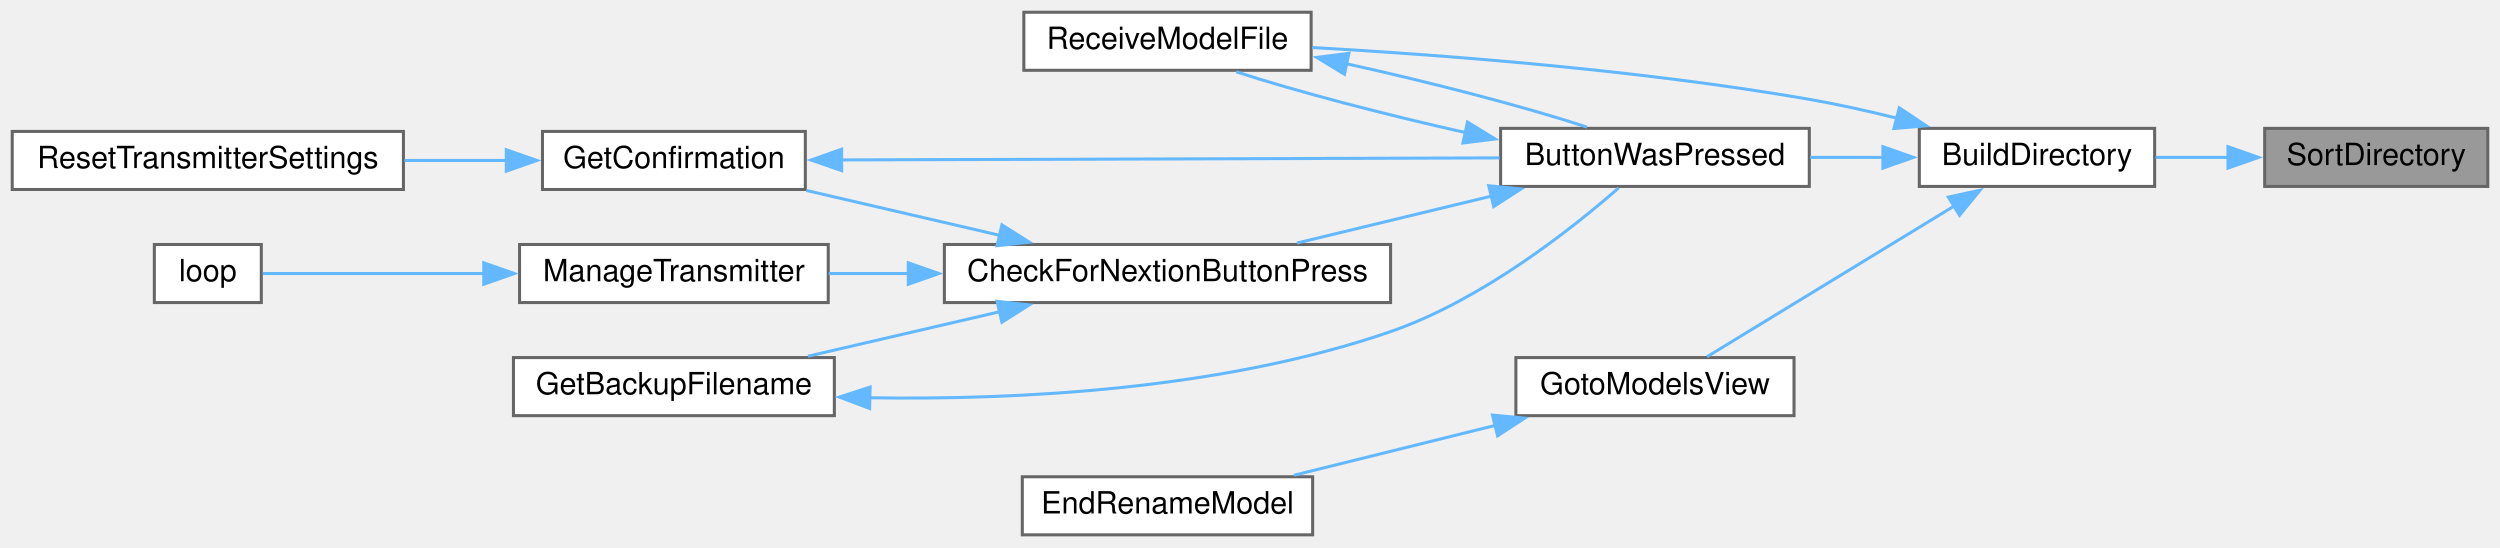
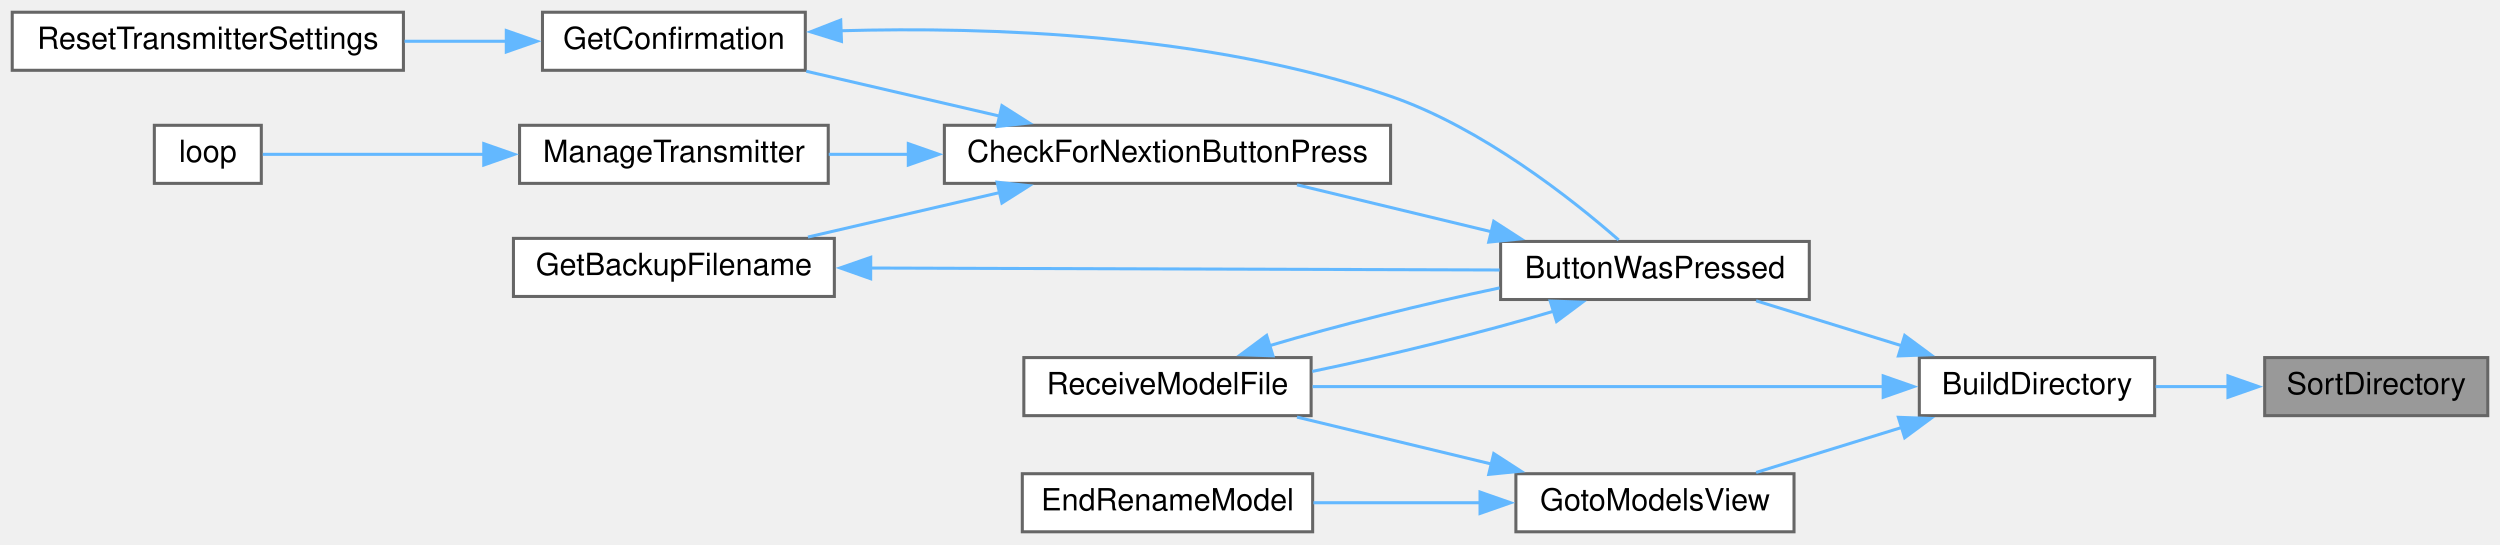
- <svg xmlns="http://www.w3.org/2000/svg" xmlns:xlink="http://www.w3.org/1999/xlink" width="818pt" height="179pt" viewBox="0.00 0.00 818.00 179.00">
-   <g id="graph0" class="graph" transform="scale(1 1) rotate(0) translate(4 175)">
+ <svg xmlns="http://www.w3.org/2000/svg" xmlns:xlink="http://www.w3.org/1999/xlink" width="818pt" height="178pt" viewBox="0.00 0.00 818.00 178.00">
+   <g id="graph0" class="graph" transform="scale(1 1) rotate(0) translate(4 174)">
    <g id="node1" class="node">
      <g id="a_node1">
        <a xlink:title=" ">
-           <polygon fill="#999999" stroke="#666666" points="810,-133 737,-133 737,-114 810,-114 810,-133" />
-           <text text-anchor="middle" x="773.5" y="-121" font-family="Helvetica,sans-Serif" font-size="10.00">SortDirectory</text>
+           <polygon fill="#999999" stroke="#666666" points="810,-57 737,-57 737,-38 810,-38 810,-57" />
+           <text text-anchor="middle" x="773.5" y="-45" font-family="Helvetica,sans-Serif" font-size="10.00">SortDirectory</text>
        </a>
      </g>
    </g>
    <g id="node2" class="node">
      <g id="a_node2">
        <a xlink:href="TransmitterCode_2src_2main_8cpp.html#affc6c0de18db71aa5ad8b4d241339731" target="_top" xlink:title=" ">
-           <polygon fill="white" stroke="#666666" points="701,-133 624,-133 624,-114 701,-114 701,-133" />
-           <text text-anchor="middle" x="662.5" y="-121" font-family="Helvetica,sans-Serif" font-size="10.00">BuildDirectory</text>
+           <polygon fill="white" stroke="#666666" points="701,-57 624,-57 624,-38 701,-38 701,-57" />
+           <text text-anchor="middle" x="662.5" y="-45" font-family="Helvetica,sans-Serif" font-size="10.00">BuildDirectory</text>
        </a>
      </g>
    </g>
    <g id="edge1" class="edge">
-       <path fill="none" stroke="#63b8ff" d="M725.09,-123.5C717.14,-123.5 708.99,-123.5 701.33,-123.5" />
-       <polygon fill="#63b8ff" stroke="#63b8ff" points="724.99,-127 734.99,-123.5 724.99,-120 724.99,-127" />
+       <path fill="none" stroke="#63b8ff" d="M725.09,-47.5C717.14,-47.5 708.99,-47.5 701.33,-47.5" />
+       <polygon fill="#63b8ff" stroke="#63b8ff" points="724.99,-51 734.99,-47.5 724.99,-44 724.99,-51" />
    </g>
    <g id="node3" class="node">
      <g id="a_node3">
        <a xlink:href="TransmitterCode_2src_2main_8cpp.html#a804fdbdd5eab4c596bbe8a23eecbe4d5" target="_top" xlink:title=" ">
-           <polygon fill="white" stroke="#666666" points="588,-133 487,-133 487,-114 588,-114 588,-133" />
-           <text text-anchor="middle" x="537.5" y="-121" font-family="Helvetica,sans-Serif" font-size="10.00">ButtonWasPressed</text>
+           <polygon fill="white" stroke="#666666" points="588,-95 487,-95 487,-76 588,-76 588,-95" />
+           <text text-anchor="middle" x="537.5" y="-83" font-family="Helvetica,sans-Serif" font-size="10.00">ButtonWasPressed</text>
        </a>
      </g>
    </g>
    <g id="edge2" class="edge">
-       <path fill="none" stroke="#63b8ff" d="M612.28,-123.5C604.38,-123.5 596.2,-123.5 588.29,-123.5" />
-       <polygon fill="#63b8ff" stroke="#63b8ff" points="612.08,-127 622.08,-123.5 612.08,-120 612.08,-127" />
+       <path fill="none" stroke="#63b8ff" d="M618.61,-60.75C602.84,-65.62 585.26,-71.05 570.6,-75.58" />
+       <polygon fill="#63b8ff" stroke="#63b8ff" points="619.22,-64.23 627.74,-57.93 617.15,-57.54 619.22,-64.23" />
    </g>
    <g id="node10" class="node">
      <g id="a_node10">
        <a xlink:href="TransmitterCode_2src_2main_8cpp.html#ab7c9edf843c732d7fe296564f39bc0dc" target="_top" xlink:title="RECEIVE A MODEL FILE.">
-           <polygon fill="white" stroke="#666666" points="425,-171 331,-171 331,-152 425,-152 425,-171" />
-           <text text-anchor="middle" x="378" y="-159" font-family="Helvetica,sans-Serif" font-size="10.00">ReceiveModelFile</text>
+           <polygon fill="white" stroke="#666666" points="425,-57 331,-57 331,-38 425,-38 425,-57" />
+           <text text-anchor="middle" x="378" y="-45" font-family="Helvetica,sans-Serif" font-size="10.00">ReceiveModelFile</text>
        </a>
      </g>
    </g>
-     <g id="edge15" class="edge">
-       <path fill="none" stroke="#63b8ff" d="M616.59,-136.34C607.2,-138.68 597.32,-140.88 588,-142.5 532.54,-152.12 467.9,-157.05 425.36,-159.45" />
-       <polygon fill="#63b8ff" stroke="#63b8ff" points="617.45,-139.73 626.25,-133.84 615.7,-132.96 617.45,-139.73" />
+     <g id="edge16" class="edge">
+       <path fill="none" stroke="#63b8ff" d="M612.31,-47.5C559.73,-47.5 477.01,-47.5 425.5,-47.5" />
+       <polygon fill="#63b8ff" stroke="#63b8ff" points="612.18,-51 622.18,-47.5 612.18,-44 612.18,-51" />
    </g>
    <g id="node11" class="node">
      <g id="a_node11">
        <a xlink:href="TransmitterCode_2src_2main_8cpp.html#a446a94169d966af920710f7acddc5257" target="_top" xlink:title=" ">
-           <polygon fill="white" stroke="#666666" points="583,-58 492,-58 492,-39 583,-39 583,-58" />
-           <text text-anchor="middle" x="537.5" y="-46" font-family="Helvetica,sans-Serif" font-size="10.00">GotoModelsView</text>
+           <polygon fill="white" stroke="#666666" points="583,-19 492,-19 492,0 583,0 583,-19" />
+           <text text-anchor="middle" x="537.5" y="-7" font-family="Helvetica,sans-Serif" font-size="10.00">GotoModelsView</text>
        </a>
      </g>
    </g>
    <g id="edge13" class="edge">
-       <path fill="none" stroke="#63b8ff" d="M635.44,-107.61C610.94,-92.67 575.05,-70.79 554.51,-58.26" />
-       <polygon fill="#63b8ff" stroke="#63b8ff" points="633.51,-110.53 643.87,-112.75 637.16,-104.56 633.51,-110.53" />
+       <path fill="none" stroke="#63b8ff" d="M618.61,-34.25C602.84,-29.38 585.26,-23.95 570.6,-19.42" />
+       <polygon fill="#63b8ff" stroke="#63b8ff" points="617.15,-37.46 627.74,-37.07 619.22,-30.77 617.15,-37.46" />
    </g>
    <g id="node4" class="node">
      <g id="a_node4">
        <a xlink:href="TransmitterCode_2src_2main_8cpp.html#afb7c85cac4aa89fd998ed81c330374d2" target="_top" xlink:title=" ">
-           <polygon fill="white" stroke="#666666" points="451,-95 305,-95 305,-76 451,-76 451,-95" />
-           <text text-anchor="middle" x="378" y="-83" font-family="Helvetica,sans-Serif" font-size="10.00">CheckForNextionButtonPress</text>
+           <polygon fill="white" stroke="#666666" points="451,-133 305,-133 305,-114 451,-114 451,-133" />
+           <text text-anchor="middle" x="378" y="-121" font-family="Helvetica,sans-Serif" font-size="10.00">CheckForNextionButtonPress</text>
        </a>
      </g>
    </g>
    <g id="edge3" class="edge">
-       <path fill="none" stroke="#63b8ff" d="M483.94,-110.82C463.25,-105.83 439.83,-100.18 420.38,-95.48" />
-       <polygon fill="#63b8ff" stroke="#63b8ff" points="483.11,-114.22 493.65,-113.16 484.75,-107.41 483.11,-114.22" />
+       <path fill="none" stroke="#63b8ff" d="M483.94,-98.18C463.25,-103.17 439.83,-108.82 420.38,-113.52" />
+       <polygon fill="#63b8ff" stroke="#63b8ff" points="484.75,-101.59 493.65,-95.84 483.11,-94.78 484.75,-101.59" />
    </g>
    <g id="edge11" class="edge">
-       <path fill="none" stroke="#63b8ff" d="M475.54,-131.61C449.07,-137.53 419.79,-145.19 400.49,-151.51" />
-       <polygon fill="#63b8ff" stroke="#63b8ff" points="476.16,-135.06 485.19,-129.52 474.67,-128.22 476.16,-135.06" />
+       <path fill="none" stroke="#63b8ff" d="M504.49,-72.22C481.73,-65.4 450.82,-57.72 425.37,-52.47" />
+       <polygon fill="#63b8ff" stroke="#63b8ff" points="503.23,-75.49 513.81,-75.14 505.31,-68.81 503.23,-75.49" />
    </g>
    <g id="node5" class="node">
      <g id="a_node5">
        <a xlink:href="TransmitterCode_2src_2main_8cpp.html#a131b771cc2bc899007b28411434775b2" target="_top" xlink:title=" ">
-           <polygon fill="white" stroke="#666666" points="269,-58 164,-58 164,-39 269,-39 269,-58" />
-           <text text-anchor="middle" x="216.5" y="-46" font-family="Helvetica,sans-Serif" font-size="10.00">GetBackupFilename</text>
+           <polygon fill="white" stroke="#666666" points="269,-96 164,-96 164,-77 269,-77 269,-96" />
+           <text text-anchor="middle" x="216.5" y="-84" font-family="Helvetica,sans-Serif" font-size="10.00">GetBackupFilename</text>
        </a>
      </g>
    </g>
    <g id="edge4" class="edge">
-       <path fill="none" stroke="#63b8ff" d="M323.19,-73.02C302.72,-68.27 279.69,-62.93 260.36,-58.44" />
-       <polygon fill="#63b8ff" stroke="#63b8ff" points="322.25,-76.39 332.78,-75.24 323.83,-69.57 322.25,-76.39" />
+       <path fill="none" stroke="#63b8ff" d="M323.19,-111.02C302.72,-106.27 279.69,-100.93 260.36,-96.44" />
+       <polygon fill="#63b8ff" stroke="#63b8ff" points="322.25,-114.39 332.78,-113.24 323.83,-107.57 322.25,-114.39" />
    </g>
    <g id="node6" class="node">
      <g id="a_node6">
        <a xlink:href="TransmitterCode_2src_2main_8cpp.html#a6506bf72e0dd9e9ce480156b47625bff" target="_top" xlink:title=" ">
-           <polygon fill="white" stroke="#666666" points="259.5,-132 173.5,-132 173.5,-113 259.5,-113 259.5,-132" />
-           <text text-anchor="middle" x="216.5" y="-120" font-family="Helvetica,sans-Serif" font-size="10.00">GetConfirmation</text>
+           <polygon fill="white" stroke="#666666" points="259.5,-170 173.5,-170 173.5,-151 259.5,-151 259.5,-170" />
+           <text text-anchor="middle" x="216.5" y="-158" font-family="Helvetica,sans-Serif" font-size="10.00">GetConfirmation</text>
        </a>
      </g>
    </g>
    <g id="edge6" class="edge">
-       <path fill="none" stroke="#63b8ff" d="M323.1,-98C302.45,-102.79 279.22,-108.18 259.81,-112.69" />
-       <polygon fill="#63b8ff" stroke="#63b8ff" points="323.83,-101.43 332.78,-95.76 322.25,-94.61 323.83,-101.43" />
+       <path fill="none" stroke="#63b8ff" d="M323.1,-136C302.45,-140.79 279.22,-146.18 259.81,-150.69" />
+       <polygon fill="#63b8ff" stroke="#63b8ff" points="323.83,-139.43 332.78,-133.76 322.25,-132.61 323.83,-139.43" />
    </g>
    <g id="node8" class="node">
      <g id="a_node8">
        <a xlink:href="TransmitterCode_2src_2main_8cpp.html#a558ea014e230b7caa54ce5a37ad29b22" target="_top" xlink:title=" ">
-           <polygon fill="white" stroke="#666666" points="267,-95 166,-95 166,-76 267,-76 267,-95" />
-           <text text-anchor="middle" x="216.5" y="-83" font-family="Helvetica,sans-Serif" font-size="10.00">ManageTransmitter</text>
+           <polygon fill="white" stroke="#666666" points="267,-133 166,-133 166,-114 267,-114 267,-133" />
+           <text text-anchor="middle" x="216.5" y="-121" font-family="Helvetica,sans-Serif" font-size="10.00">ManageTransmitter</text>
        </a>
      </g>
    </g>
    <g id="edge9" class="edge">
-       <path fill="none" stroke="#63b8ff" d="M293.38,-85.5C284.43,-85.5 275.54,-85.5 267.17,-85.5" />
-       <polygon fill="#63b8ff" stroke="#63b8ff" points="293.2,-89 303.2,-85.5 293.2,-82 293.2,-89" />
+       <path fill="none" stroke="#63b8ff" d="M293.38,-123.5C284.43,-123.5 275.54,-123.5 267.17,-123.5" />
+       <polygon fill="#63b8ff" stroke="#63b8ff" points="293.2,-127 303.2,-123.5 293.2,-120 293.2,-127" />
    </g>
    <g id="edge5" class="edge">
-       <path fill="none" stroke="#63b8ff" d="M280.58,-44.85C328.59,-44.08 395.61,-47.38 451,-66.5 480.85,-76.81 510.29,-100.11 525.63,-113.51" />
-       <polygon fill="#63b8ff" stroke="#63b8ff" points="280.54,-41.35 270.62,-45.08 280.7,-48.35 280.54,-41.35" />
+       <path fill="none" stroke="#63b8ff" d="M280.68,-86.3C341.13,-86.11 431.1,-85.83 486.66,-85.66" />
+       <polygon fill="#63b8ff" stroke="#63b8ff" points="280.88,-82.8 270.89,-86.33 280.9,-89.8 280.88,-82.8" />
    </g>
    <g id="edge7" class="edge">
-       <path fill="none" stroke="#63b8ff" d="M271.01,-122.67C331.16,-122.86 428.05,-123.16 486.66,-123.34" />
-       <polygon fill="#63b8ff" stroke="#63b8ff" points="271.39,-119.17 261.37,-122.64 271.36,-126.17 271.39,-119.17" />
+       <path fill="none" stroke="#63b8ff" d="M271.15,-163.94C319.51,-165.29 391.88,-162.91 451,-142.5 480.85,-132.19 510.29,-108.89 525.63,-95.49" />
+       <polygon fill="#63b8ff" stroke="#63b8ff" points="271.33,-160.45 261.21,-163.59 271.08,-167.44 271.33,-160.45" />
    </g>
    <g id="node7" class="node">
      <g id="a_node7">
        <a xlink:href="TransmitterCode_2src_2main_8cpp.html#a5c7f22bae35d5d6df9d54fe79dbb8401" target="_top" xlink:title=" ">
-           <polygon fill="white" stroke="#666666" points="128,-132 0,-132 0,-113 128,-113 128,-132" />
-           <text text-anchor="middle" x="64" y="-120" font-family="Helvetica,sans-Serif" font-size="10.00">ResetTransmitterSettings</text>
+           <polygon fill="white" stroke="#666666" points="128,-170 0,-170 0,-151 128,-151 128,-170" />
+           <text text-anchor="middle" x="64" y="-158" font-family="Helvetica,sans-Serif" font-size="10.00">ResetTransmitterSettings</text>
        </a>
      </g>
    </g>
    <g id="edge8" class="edge">
-       <path fill="none" stroke="#63b8ff" d="M161.74,-122.5C150.93,-122.5 139.47,-122.5 128.36,-122.5" />
-       <polygon fill="#63b8ff" stroke="#63b8ff" points="161.66,-126 171.66,-122.5 161.66,-119 161.66,-126" />
+       <path fill="none" stroke="#63b8ff" d="M161.74,-160.5C150.93,-160.5 139.47,-160.5 128.36,-160.5" />
+       <polygon fill="#63b8ff" stroke="#63b8ff" points="161.66,-164 171.66,-160.5 161.66,-157 161.66,-164" />
    </g>
    <g id="node9" class="node">
      <g id="a_node9">
        <a xlink:href="TransmitterCode_2src_2main_8cpp.html#ad3cb30894c94eb016e98bdcaa899ac86" target="_top" xlink:title=" ">
-           <polygon fill="white" stroke="#666666" points="81.5,-95 46.5,-95 46.5,-76 81.5,-76 81.5,-95" />
-           <text text-anchor="middle" x="64" y="-83" font-family="Helvetica,sans-Serif" font-size="10.00">loop</text>
+           <polygon fill="white" stroke="#666666" points="81.5,-133 46.5,-133 46.5,-114 81.5,-114 81.5,-133" />
+           <text text-anchor="middle" x="64" y="-121" font-family="Helvetica,sans-Serif" font-size="10.00">loop</text>
        </a>
      </g>
    </g>
    <g id="edge10" class="edge">
-       <path fill="none" stroke="#63b8ff" d="M154.37,-85.5C128.17,-85.5 99.6,-85.5 81.99,-85.5" />
-       <polygon fill="#63b8ff" stroke="#63b8ff" points="154.29,-89 164.29,-85.5 154.29,-82 154.29,-89" />
+       <path fill="none" stroke="#63b8ff" d="M154.37,-123.5C128.17,-123.5 99.6,-123.5 81.99,-123.5" />
+       <polygon fill="#63b8ff" stroke="#63b8ff" points="154.29,-127 164.29,-123.5 154.29,-120 154.29,-127" />
    </g>
    <g id="edge12" class="edge">
-       <path fill="none" stroke="#63b8ff" d="M436.47,-154.16C463.92,-148.13 495.11,-140.02 515.26,-133.41" />
-       <polygon fill="#63b8ff" stroke="#63b8ff" points="435.9,-150.7 426.85,-156.21 437.36,-157.55 435.9,-150.7" />
+       <path fill="none" stroke="#63b8ff" d="M411.41,-60.9C433.1,-67.38 462.07,-74.62 486.67,-79.8" />
+       <polygon fill="#63b8ff" stroke="#63b8ff" points="412.52,-57.58 401.93,-57.94 410.44,-64.26 412.52,-57.58" />
+     </g>
+     <g id="edge15" class="edge">
+       <path fill="none" stroke="#63b8ff" d="M483.94,-22.18C463.25,-27.17 439.83,-32.82 420.38,-37.52" />
+       <polygon fill="#63b8ff" stroke="#63b8ff" points="484.75,-25.59 493.65,-19.84 483.11,-18.78 484.75,-25.59" />
    </g>
    <g id="node12" class="node">
      <g id="a_node12">
        <a xlink:href="TransmitterCode_2src_2main_8cpp.html#a7af8e147bab19bdc499ffef595d30aae" target="_top" xlink:title=" ">
          <polygon fill="white" stroke="#666666" points="425.5,-19 330.5,-19 330.5,0 425.5,0 425.5,-19" />
          <text text-anchor="middle" x="378" y="-7" font-family="Helvetica,sans-Serif" font-size="10.00">EndRenameModel</text>
        </a>
      </g>
    </g>
    <g id="edge14" class="edge">
-       <path fill="none" stroke="#63b8ff" d="M485.18,-35.79C463.82,-30.5 439.39,-24.45 419.35,-19.49" />
-       <polygon fill="#63b8ff" stroke="#63b8ff" points="484.33,-39.19 494.88,-38.19 486.01,-32.39 484.33,-39.19" />
+       <path fill="none" stroke="#63b8ff" d="M480.33,-9.5C462.45,-9.5 442.88,-9.5 425.75,-9.5" />
+       <polygon fill="#63b8ff" stroke="#63b8ff" points="480.27,-13 490.27,-9.5 480.27,-6 480.27,-13" />
    </g>
  </g>
</svg>
